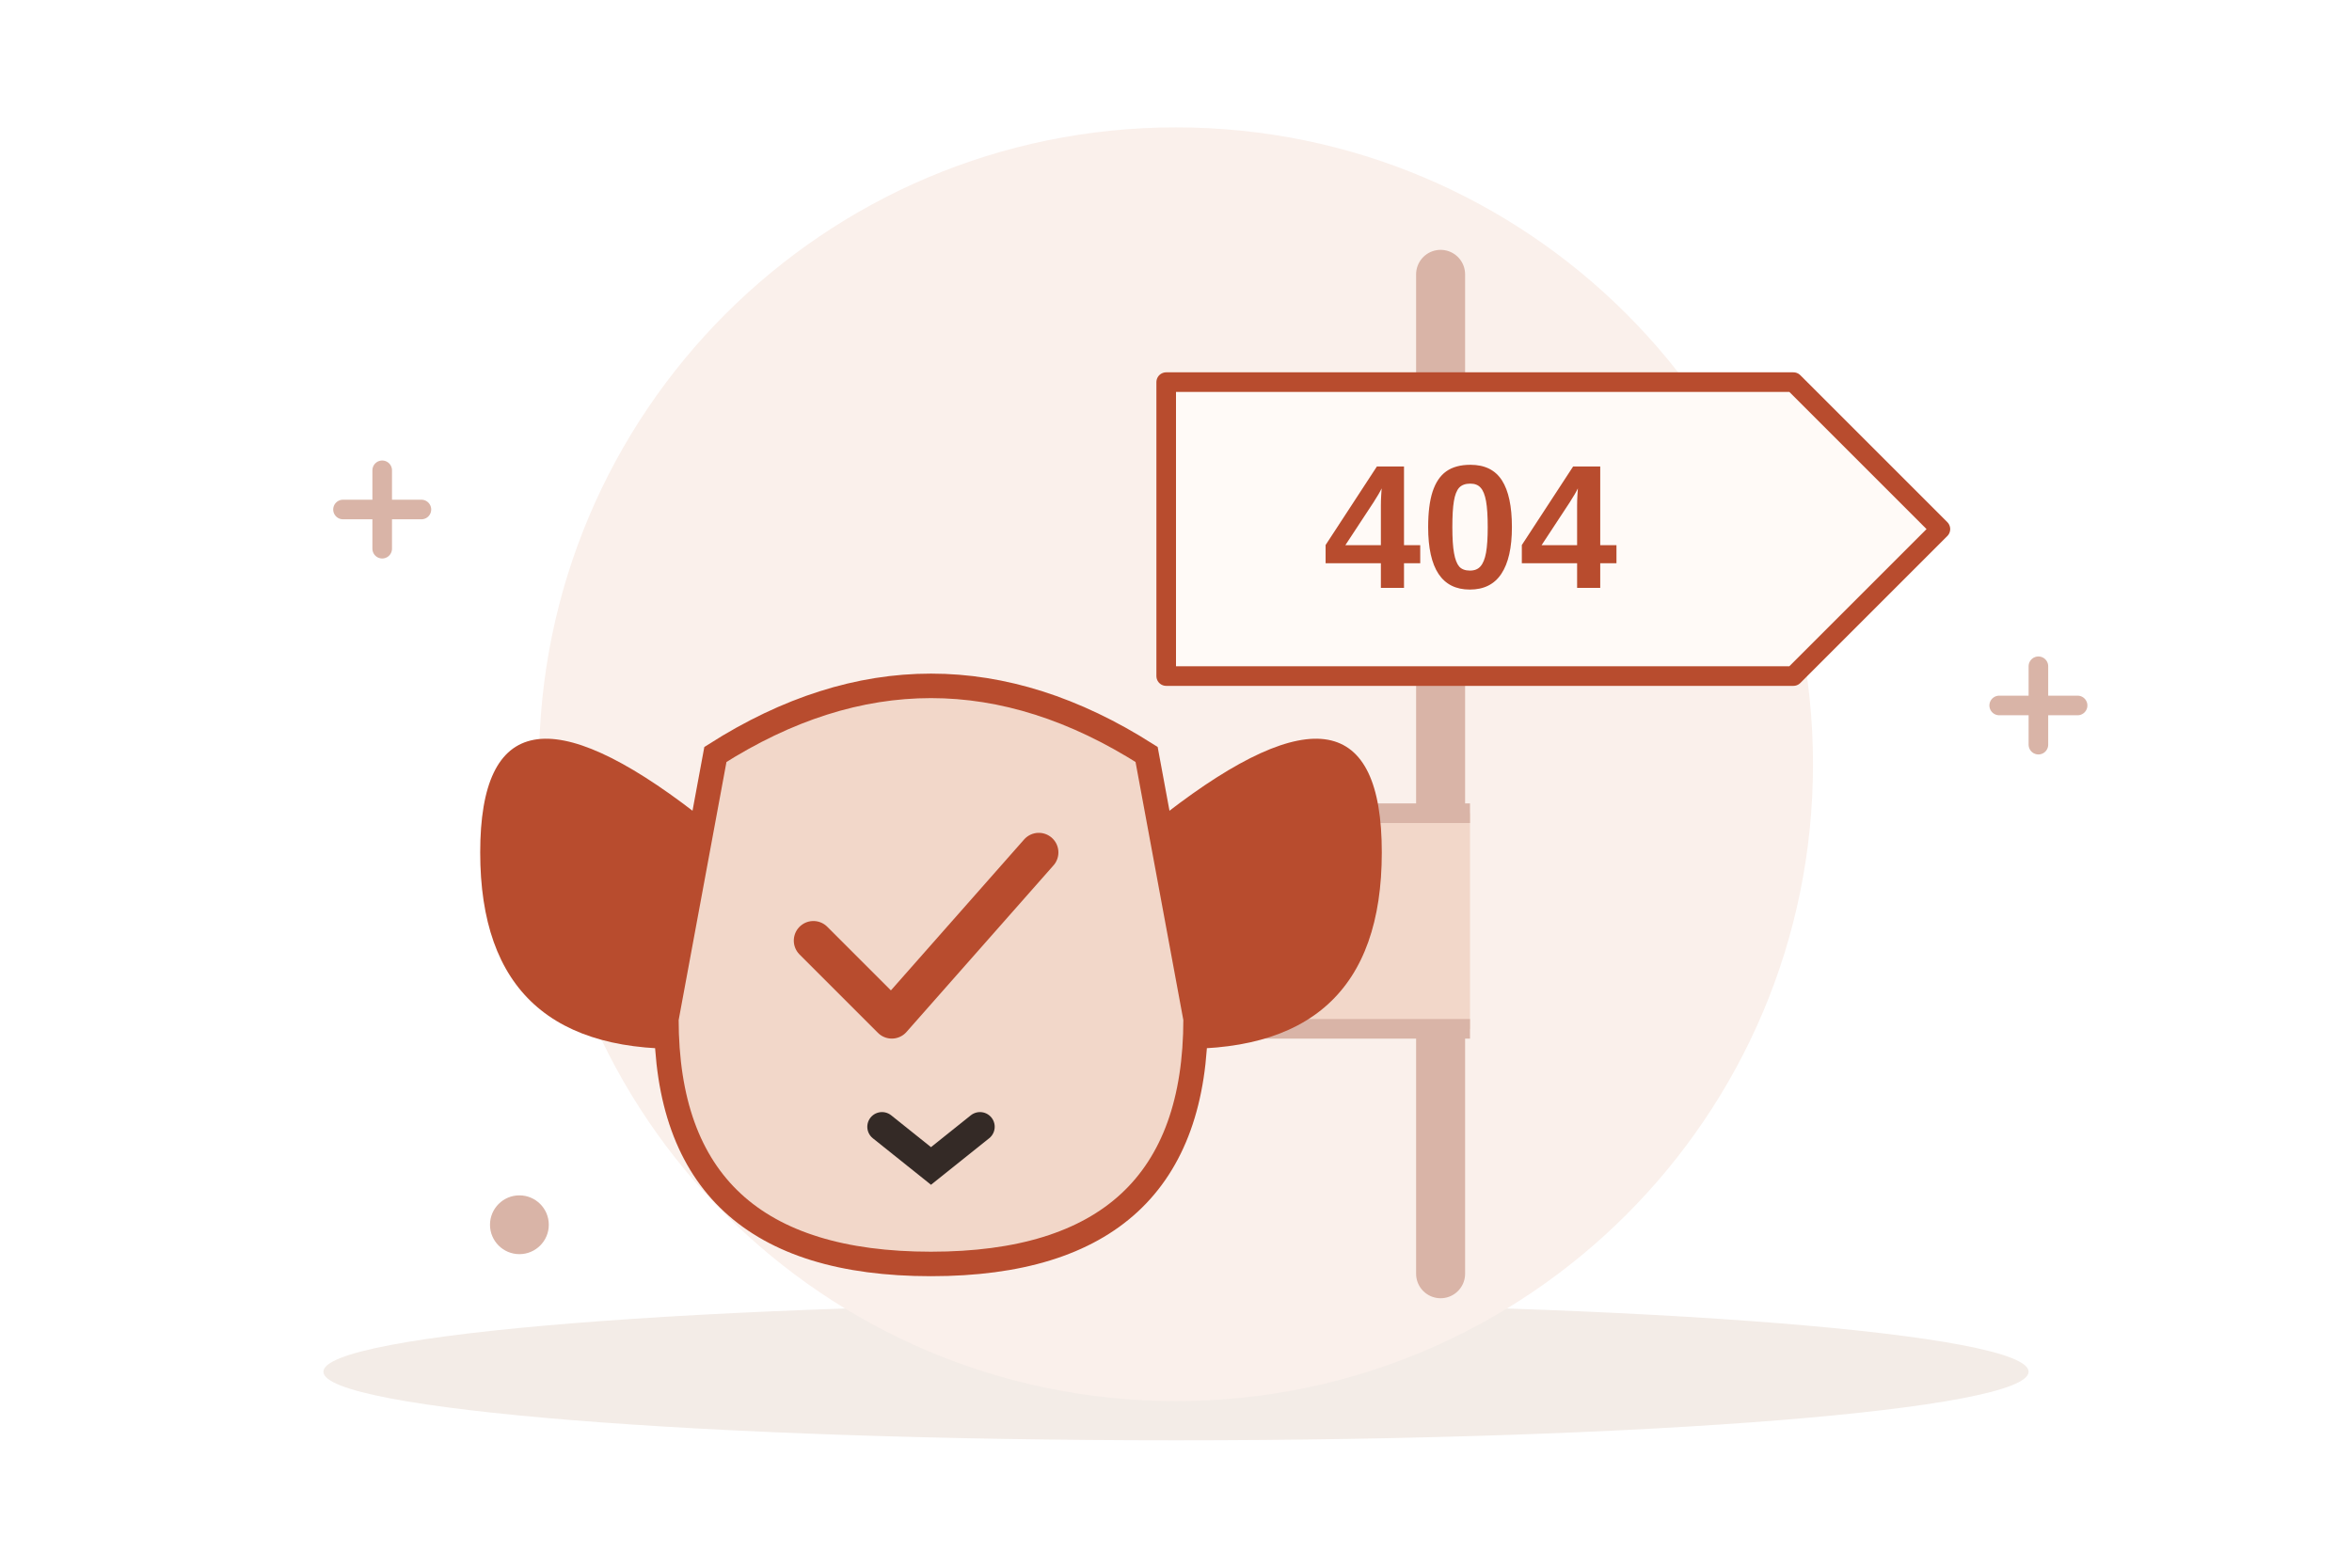
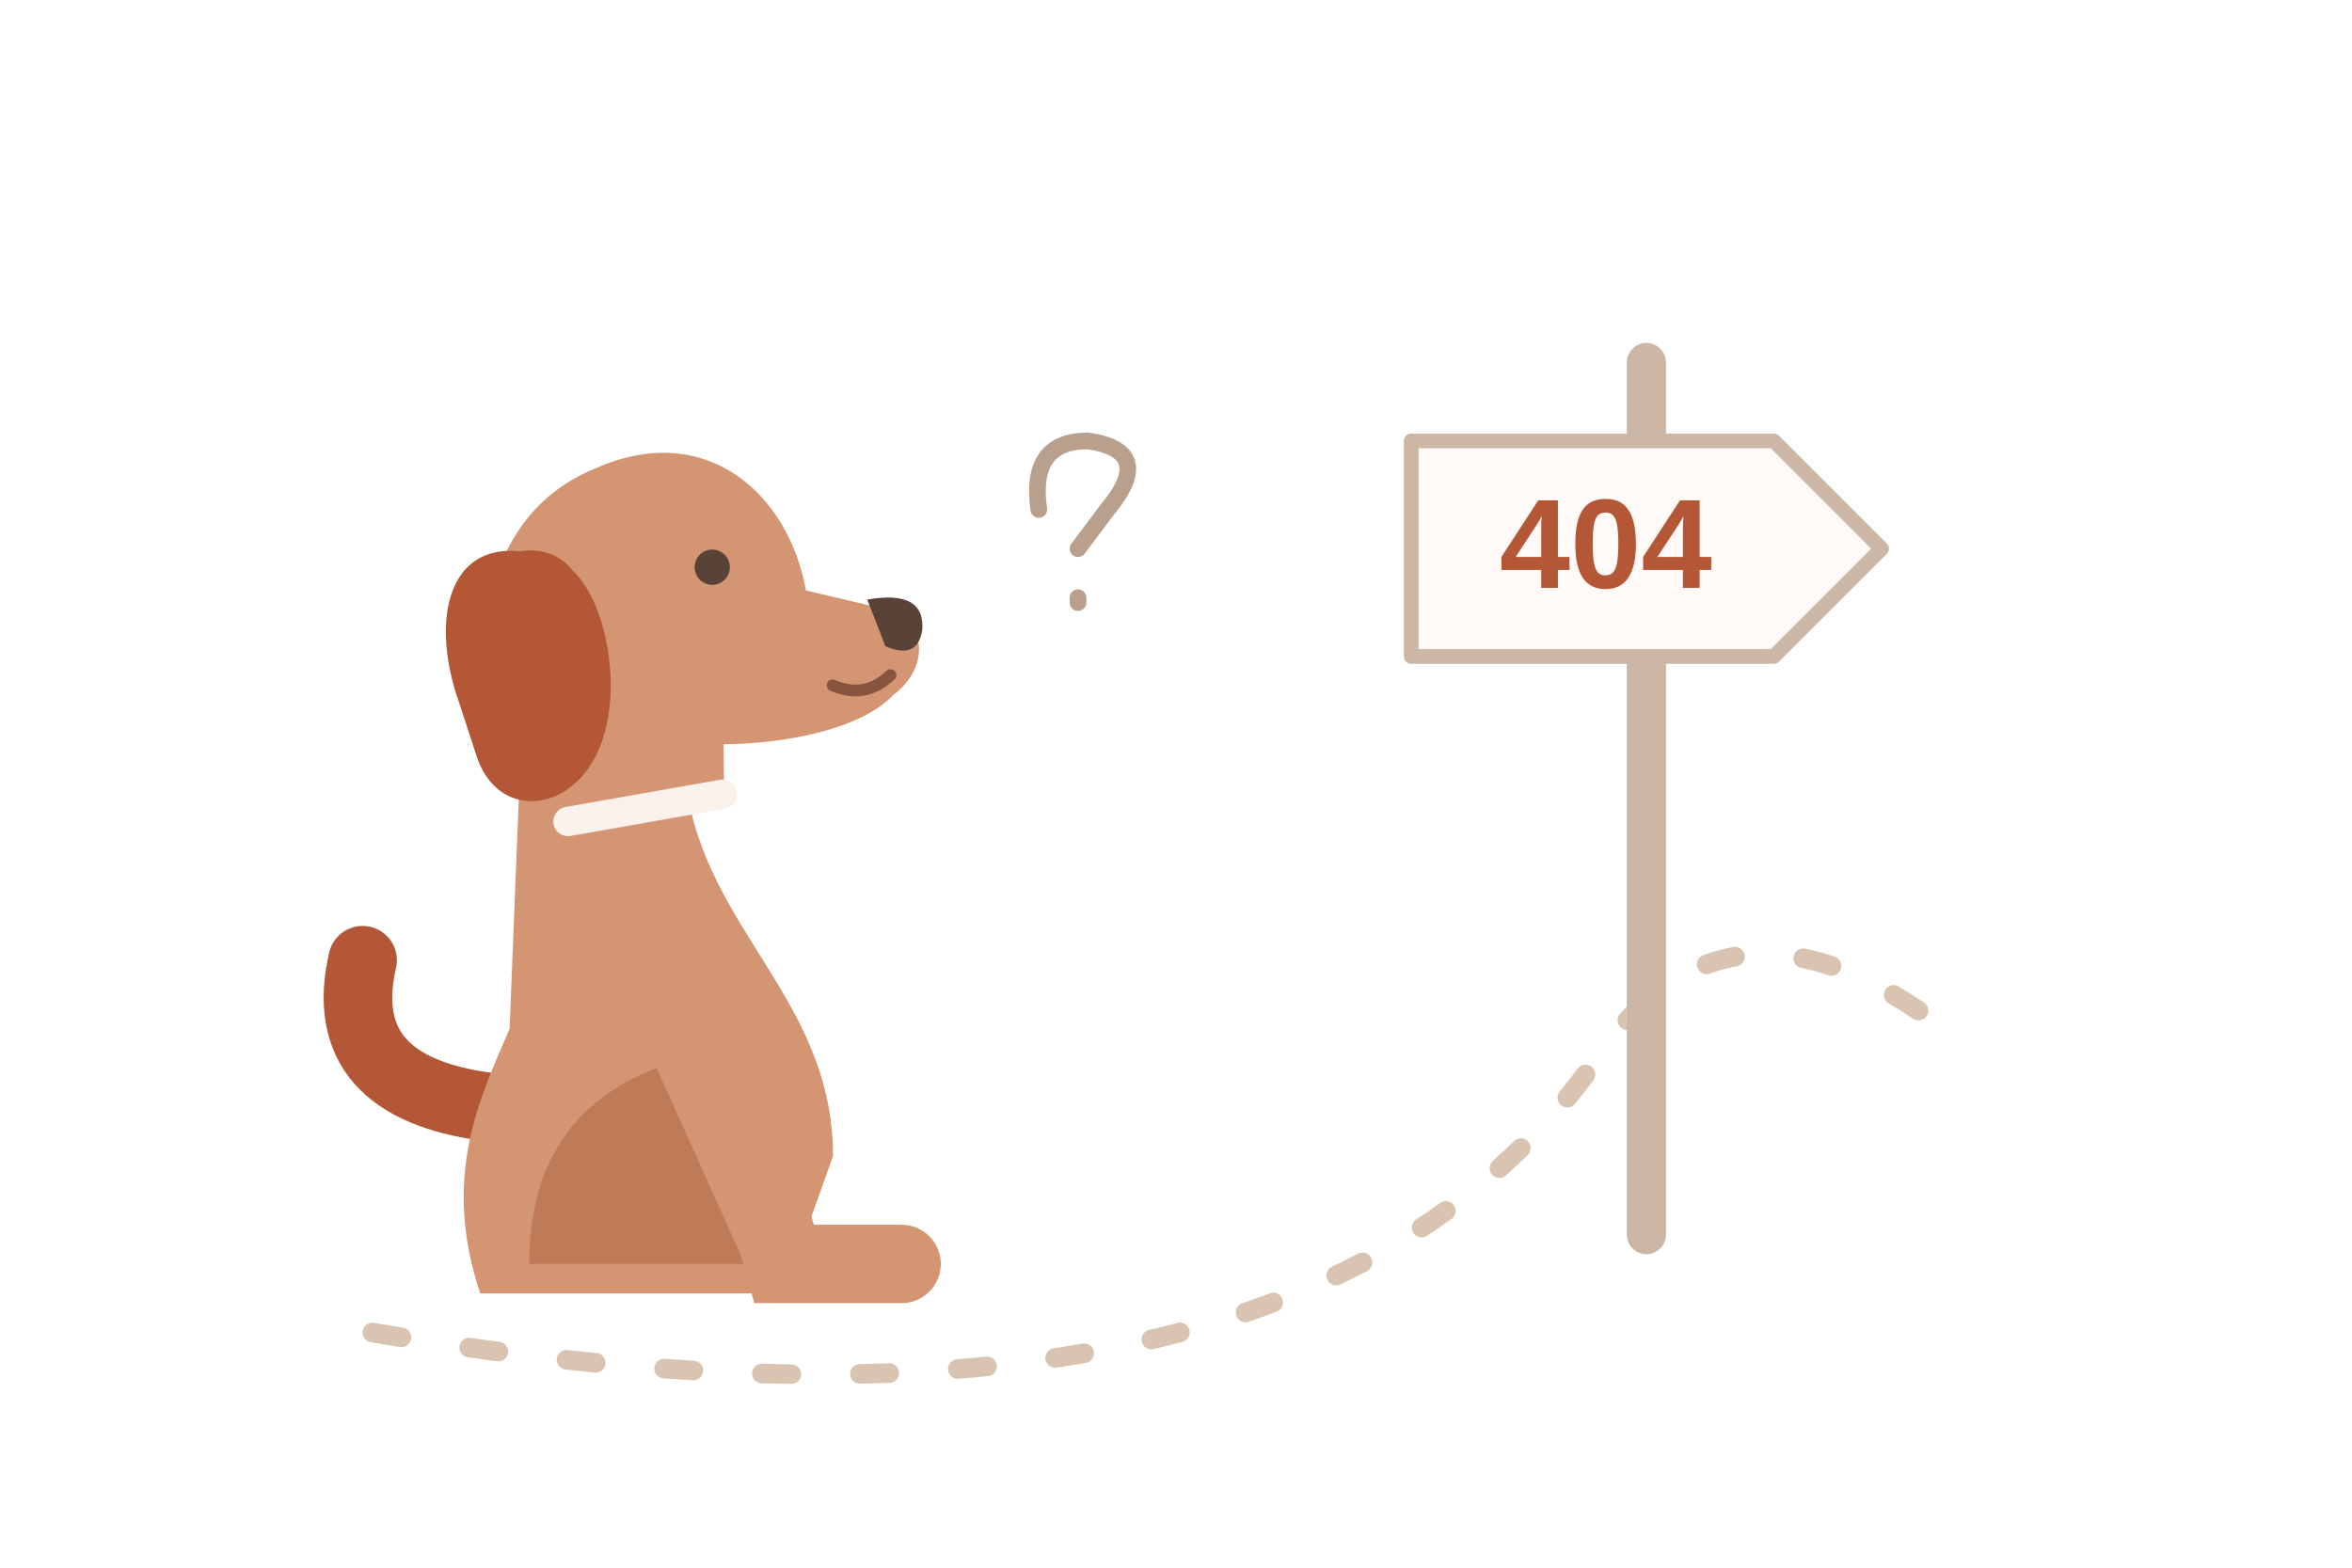
<svg xmlns="http://www.w3.org/2000/svg" viewBox="0 0 240 160" fill="none">
-   <ellipse cx="120" cy="140" rx="87" ry="7" fill="#f3ece7" />
-   <circle cx="120" cy="78" r="65" fill="#faf0eb" />
-   <path d="M147 28v102" stroke="#d9b4a7" stroke-width="5" stroke-linecap="round" />
-   <path d="M119 39h64l15 15-15 15h-64Z" fill="#fffaf7" stroke="#b84c2e" stroke-width="2" stroke-linejoin="round" />
-   <text x="135" y="60" font-family="Arial, sans-serif" font-size="18" font-weight="700" fill="#b84c2e">404</text>
-   <path d="M150 83h-28l-10 11 10 11h28" fill="#f2d7c9" stroke="#d9b4a7" stroke-width="2" stroke-linejoin="round" />
-   <path d="M71 83q-22-17-22 4 0 21 22 20m48-24q22-17 22 4 0 21-22 20" fill="#b84c2e" />
-   <path d="M73 77q22-14 44 0l5 27q0 25-27 25t-27-25Z" fill="#f2d7c9" stroke="#b84c2e" stroke-width="2.5" />
-   <path d="m83 96 8 8 15-17" fill="none" stroke="#b84c2e" stroke-width="4" stroke-linecap="round" stroke-linejoin="round" />
-   <path d="m90 115 5 4 5-4" fill="none" stroke="#342a26" stroke-width="3" stroke-linecap="round" />
-   <path d="M35 52h8m-4-4v8M204 72h8m-4-4v8" stroke="#d9b4a7" stroke-width="2" stroke-linecap="round" />
-   <circle cx="53" cy="125" r="3" fill="#d9b4a7" />
+   <path d="M38 136q94 16 125-28q13-19 34-4" stroke="#d8c4b1" stroke-width="2" stroke-linecap="round" stroke-dasharray="3 7" />
+   <path d="M168 37v89" stroke="#ccb6a5" stroke-width="4" stroke-linecap="round" />
+   <path d="M144 45h37l11 11-11 11h-37Z" fill="#fffaf7" stroke="#ccb6a5" stroke-width="1.5" stroke-linejoin="round" />
+   <text x="153" y="60" fill="#b45736" font-family="Arial, sans-serif" font-size="13" font-weight="700">404</text>
+   <path d="M50 113q-16-2-13-15" stroke="#b45736" stroke-width="7" stroke-linecap="round" />
+   <path d="M53 80H70C72 95 85 102 85 118L80 132H49C45 120 49 112 52 105Z" fill="#d49573" />
+   <path d="M67 109q-13 5-13 20h22" fill="#bf7b58" />
+   <path d="M73 104l7 25h12" fill="none" stroke="#d49573" stroke-width="8" stroke-linecap="round" />
+   <g transform="translate(43 42) rotate(-10 24 24)">
+     <path d="M8 35C4 25 7 8 21 5C33 2 40 11 40 21L47 24C52 26 51 31 47 33C43 36 35 36 29 35L28 41H12Z" fill="#d49573" />
+     <path d="M12 12C5 10 2 17 3 25L4 32C5 38 11 39 15 35C20 30 20 19 17 15C16 13 14 12 12 12Z" fill="#b45736" />
+     <circle cx="31" cy="17" r="1.8" fill="#594238" />
+     <path d="M46 23q6 0 5 4q-1 3-4 1Z" fill="#594238" />
+     <path d="M41 31q3 2 6 0" stroke="#87543f" stroke-width="1.2" stroke-linecap="round" />
+     <path d="M12 40h16" stroke="#faf1eb" stroke-width="3" stroke-linecap="round" />
+   </g>
+   <path d="M106 52q-1-7 5-7q7 1 2 7l-3 4m0 5v.5" stroke="#b8a08d" stroke-width="1.7" stroke-linecap="round" />
</svg>
